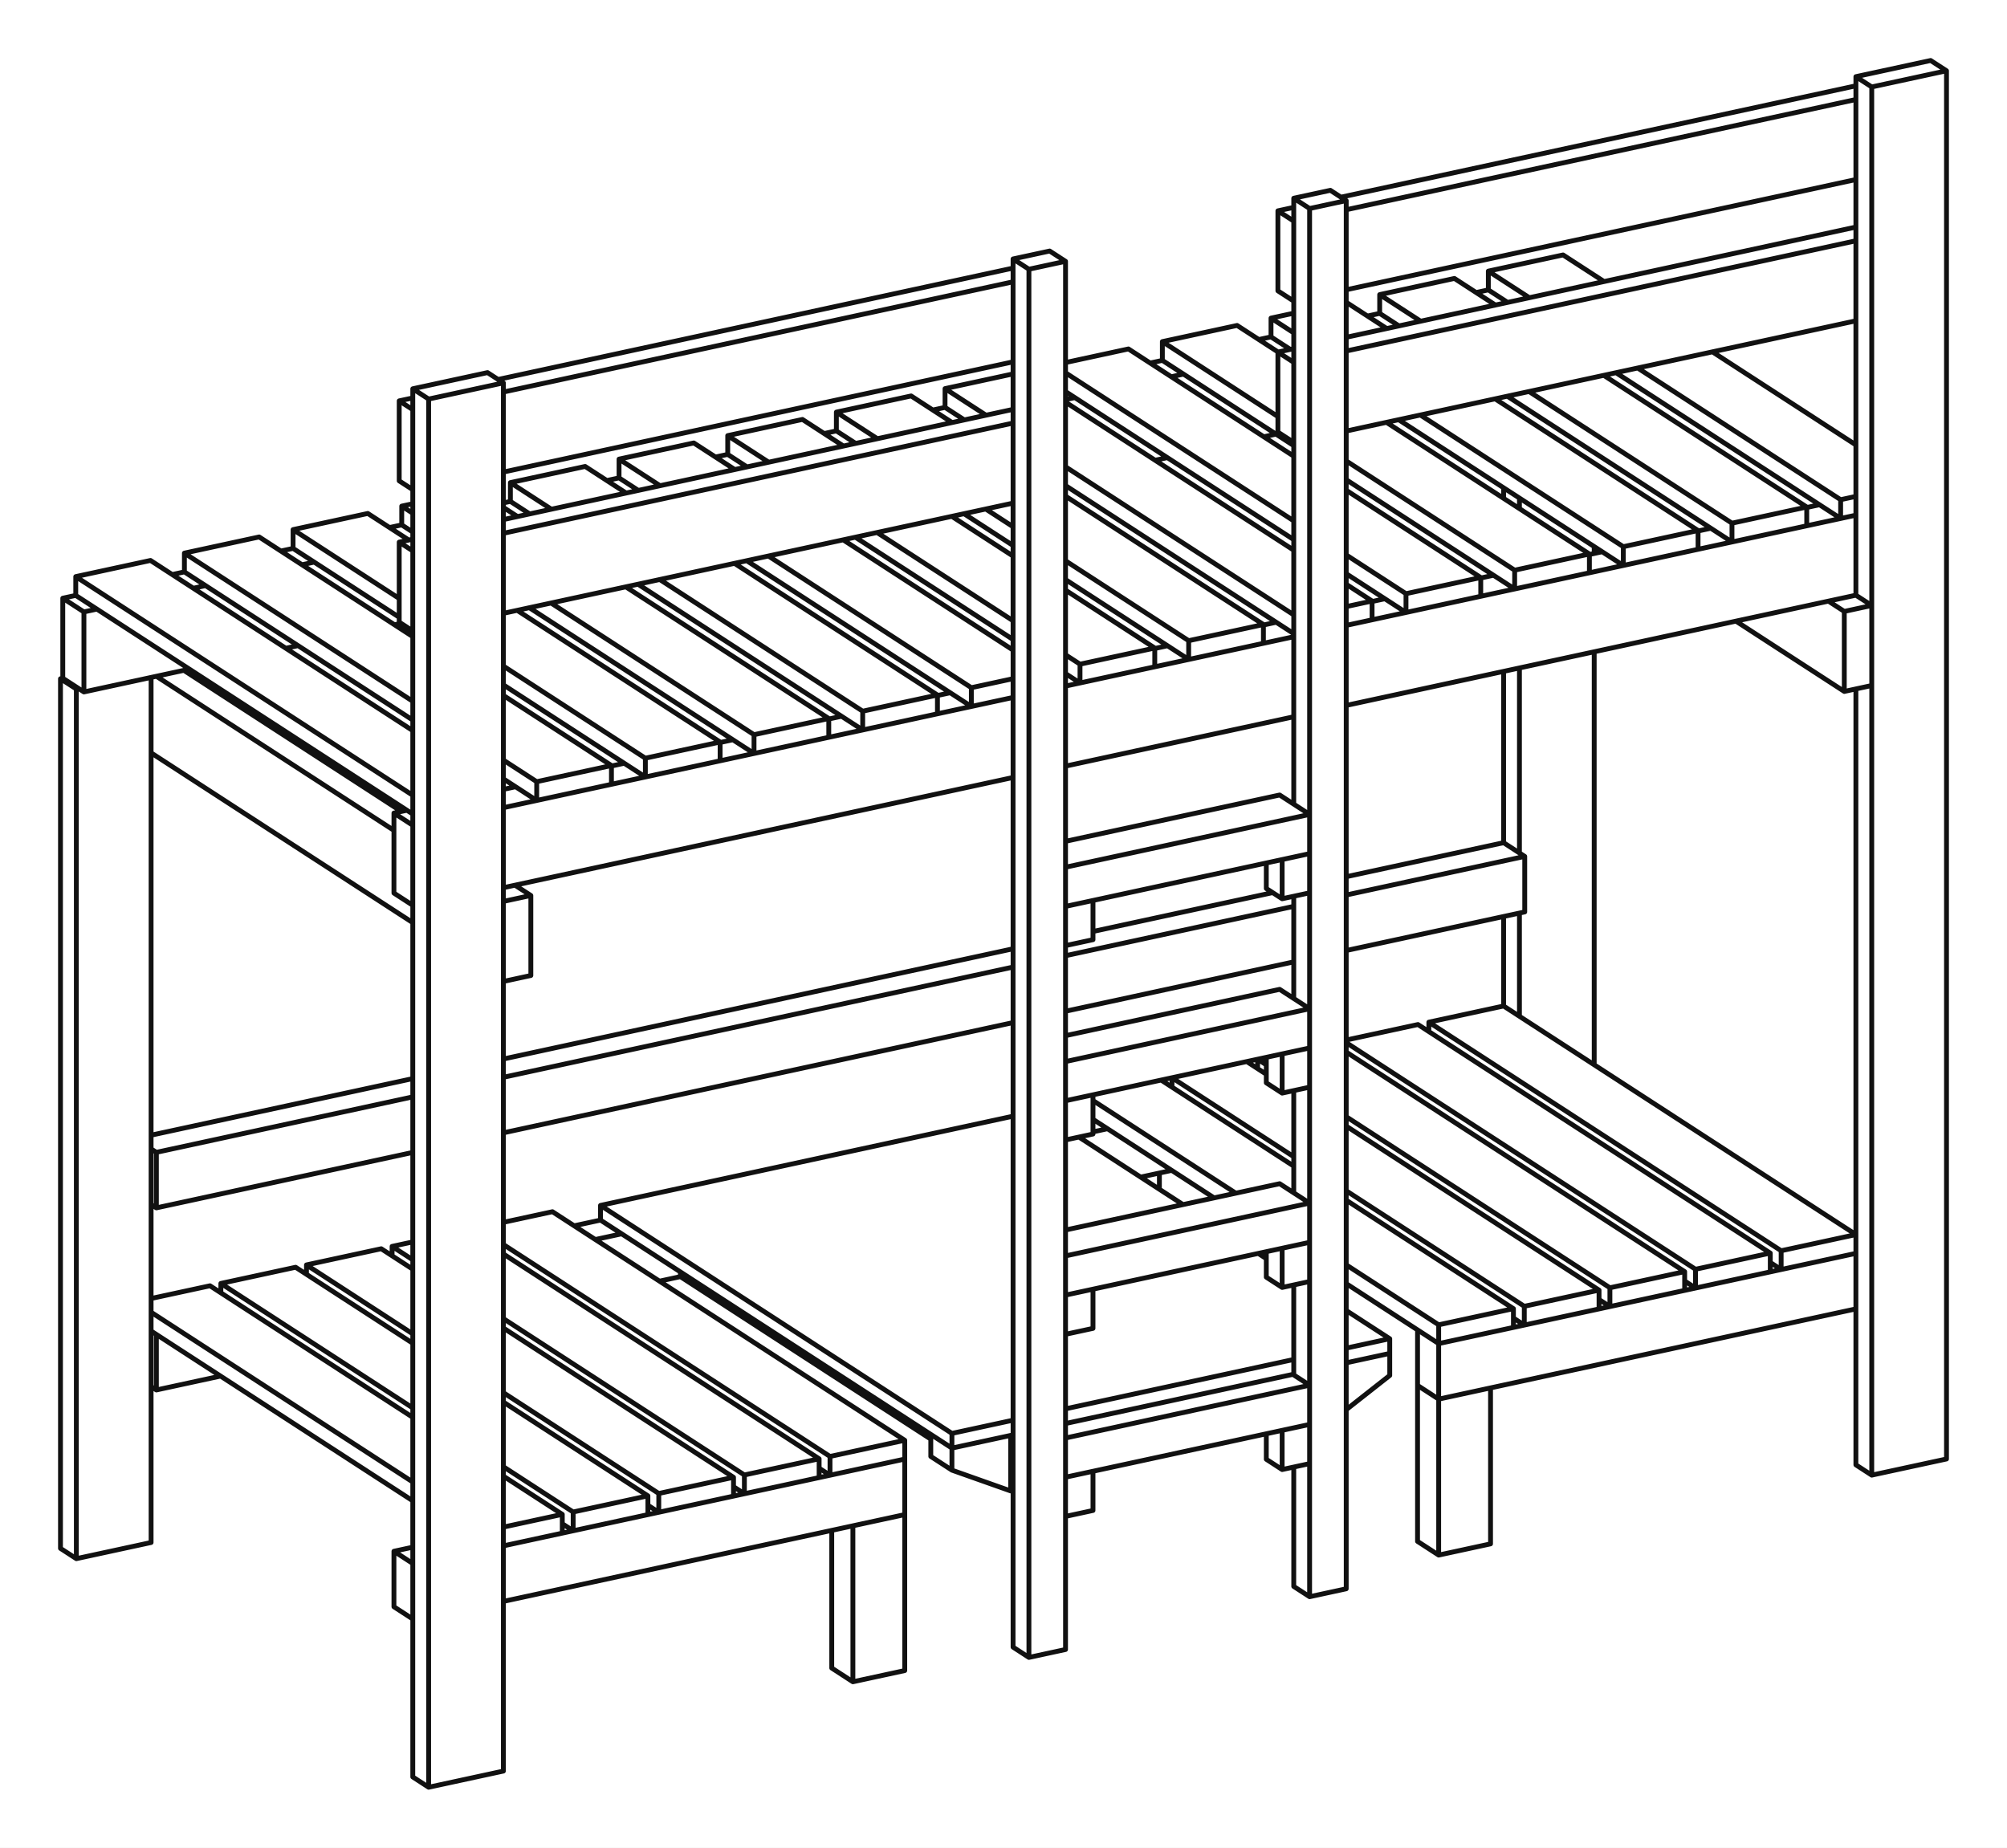
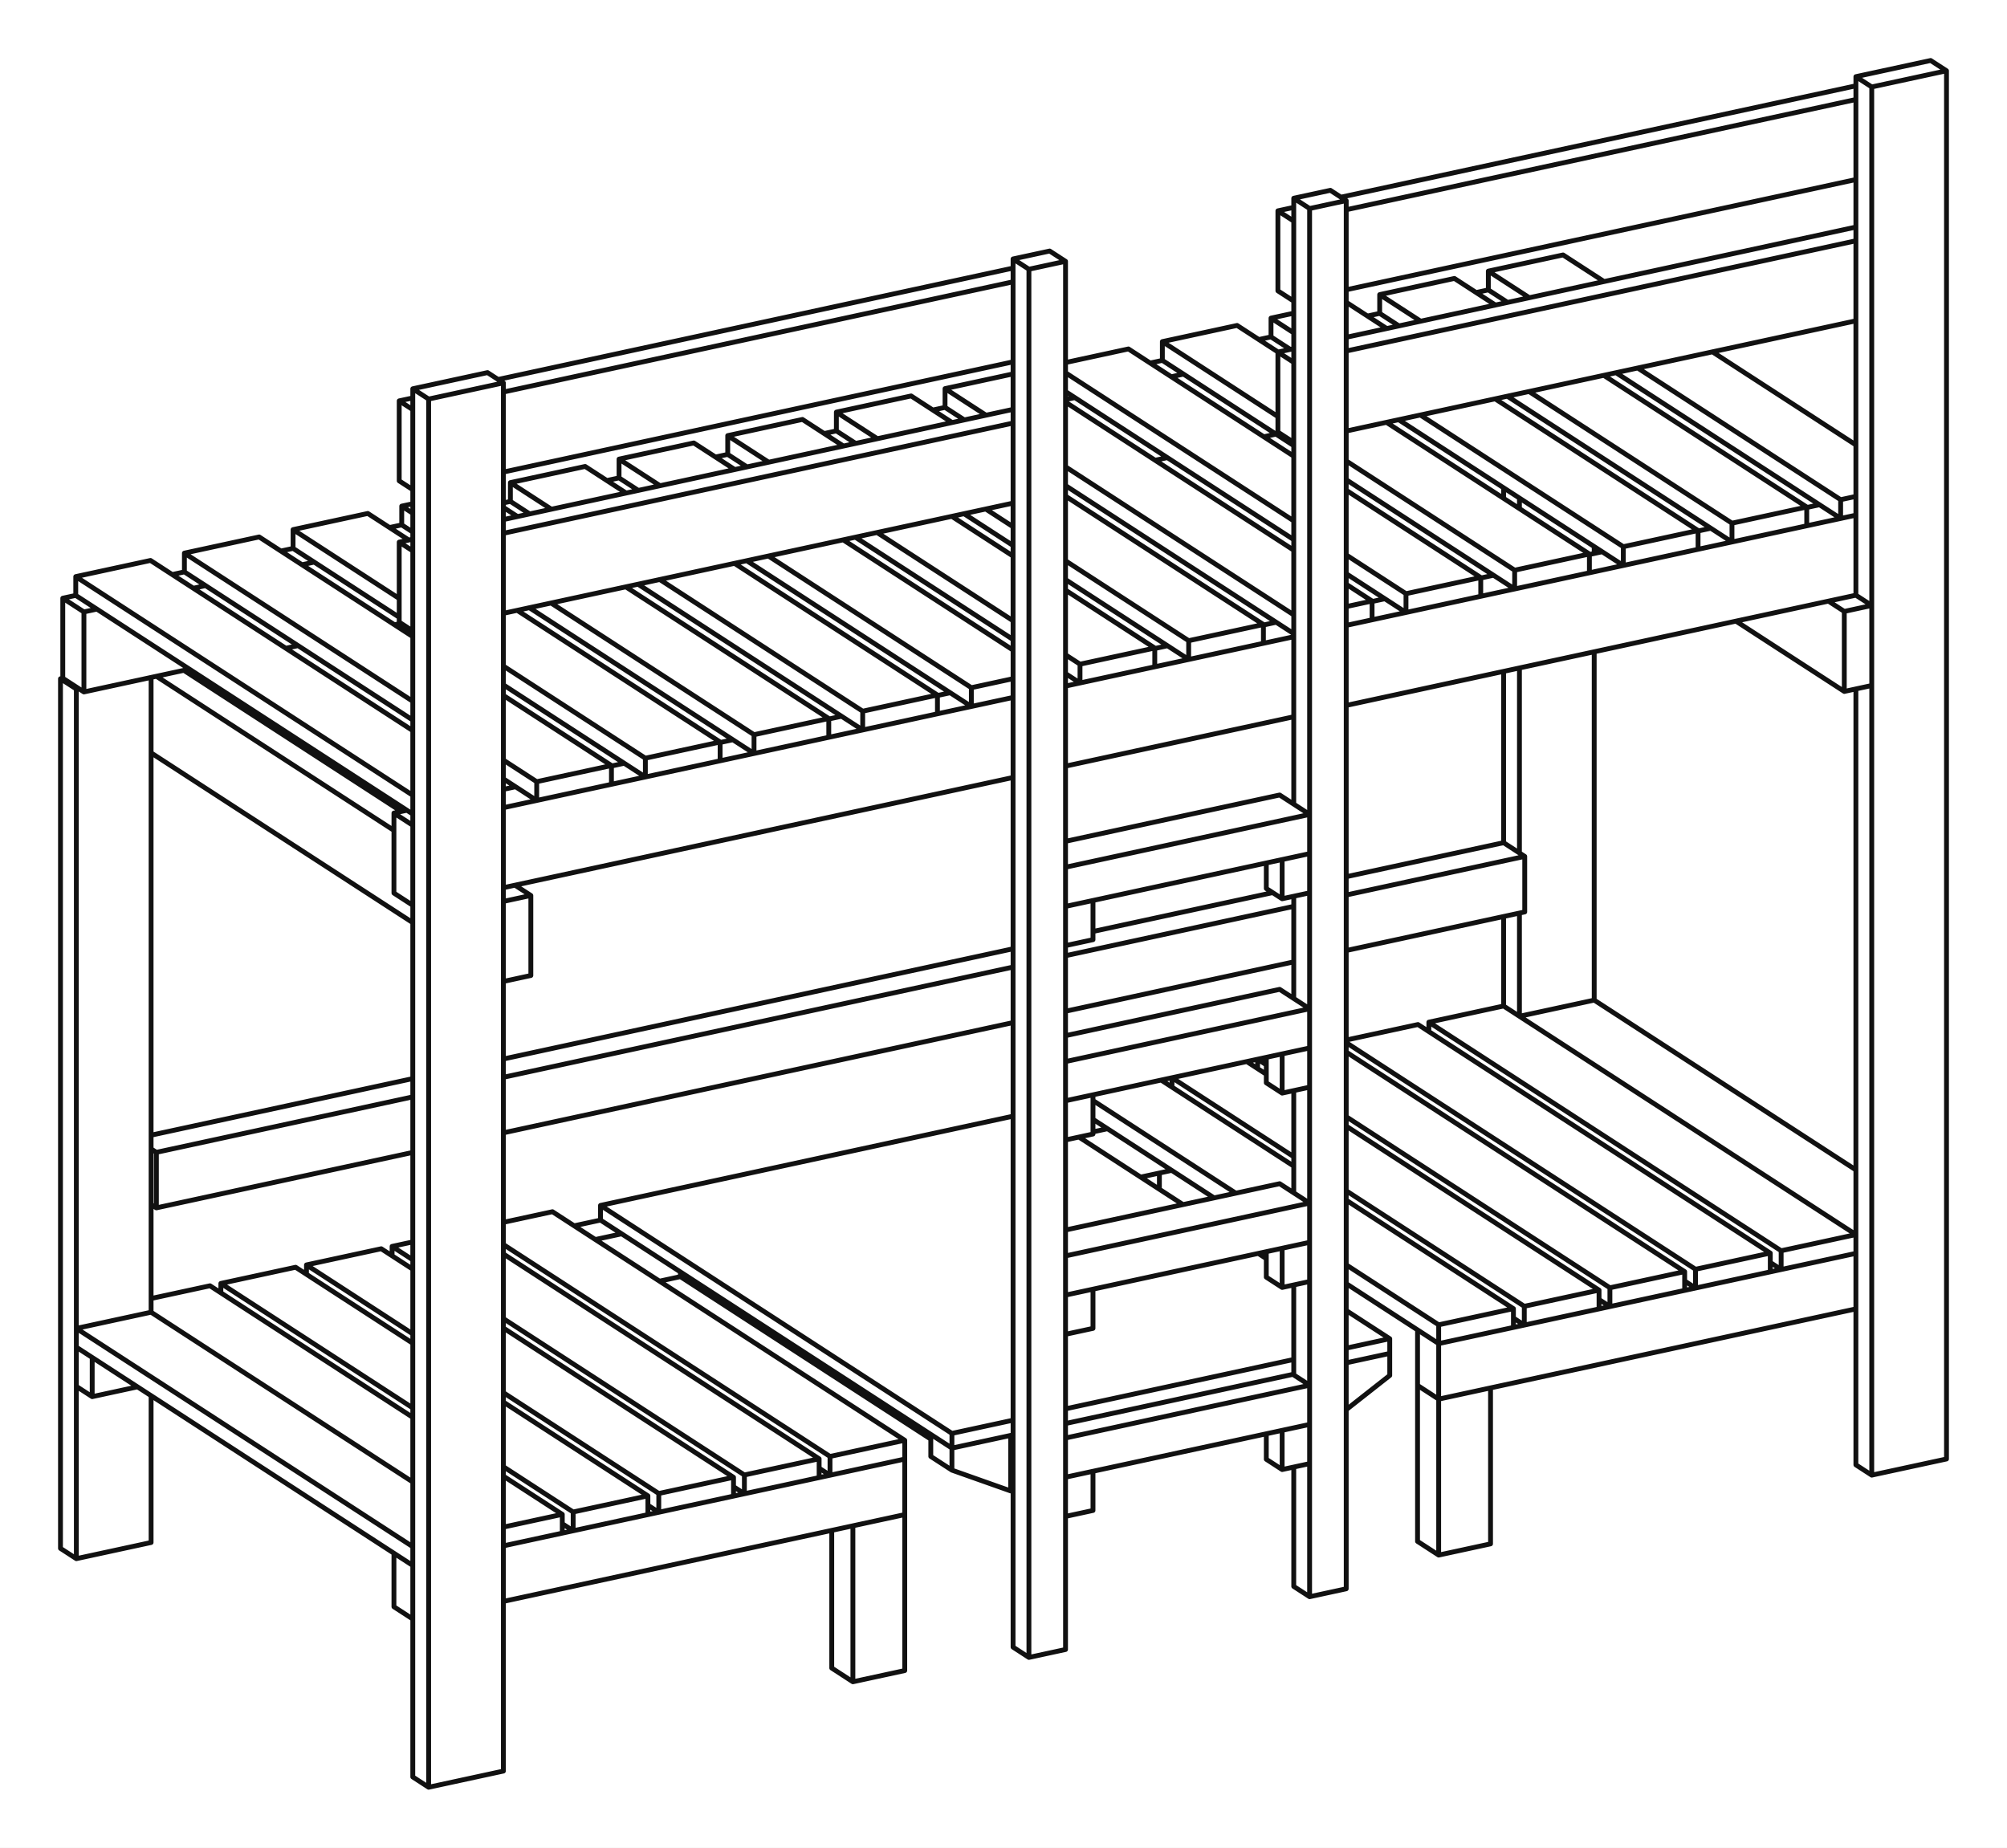
<svg xmlns="http://www.w3.org/2000/svg" viewBox="-1139.38 -919.23 2278.77 2098">
  <rect x="-1139.38" y="-919.23" width="2278.77" height="2098" fill="#ffffff" />
-   <path d="M-1068.1,-149.15 L-1068.1,-240.01 M-1068.1,-240.01 L-1044.1,-224.44 M-1044.1,-133.57 L-1044.1,-224.44 M-1068.1,-149.15 L-1044.1,-133.57 M550.5,-590.08 L536.65,-587.08 M427.13,-563.4 L413.27,-560.4 M303.75,-536.71 L289.9,-533.72 M180.38,-510.03 L166.52,-507.03 M-66.37,-456.66 L-80.23,-453.67 M-189.75,-429.98 L-203.6,-426.98 M-313.12,-403.3 L-326.98,-400.3 M-436.5,-376.61 L-450.35,-373.62 M-559.87,-349.93 L-567.82,-348.21 M-683.25,-323.25 L-697.1,-320.25 M-806.62,-296.56 L-820.48,-293.57 M-930,-269.88 L-943.85,-266.88 M-1053.37,-243.19 L-1068.1,-240.01 M309.41,-426.31 L295.55,-423.31 M186.03,-399.63 L172.18,-396.63 M-683.99,-211.46 L-691.45,-209.85 M-800.97,-186.16 L-814.82,-183.16 M-924.34,-159.47 L-1044.1,-133.57 M204.38,-494.46 L190.52,-491.46 M81,-467.77 L70.44,-465.49 M-782.62,-280.99 L-796.48,-277.99 M-906,-254.31 L-919.85,-251.31 M-1029.37,-227.62 L-1044.1,-224.44 M-692.1,94.82 L-692.1,3.95 M-692.1,3.95 L-670.7,17.84 M-692.1,94.82 L-670.7,108.7 M926.5,-346.12 L912,-342.98 M803.13,-319.43 L788.62,-316.3 M679.75,-292.75 L665.25,-289.61 M556.38,-266.07 L541.87,-262.93 M433,-239.38 L418.5,-236.25 M309.63,-212.7 L295.12,-209.56 M186.25,-186.02 L171.75,-182.88 M-60.5,-132.65 L-75,-129.51 M-183.87,-105.97 L-198.38,-102.83 M-307.25,-79.28 L-321.75,-76.15 M-430.62,-52.6 L-445.13,-49.46 M-554,-25.92 L-567.82,-22.93 M-677.37,0.77 L-692.1,3.95 M967.82,-243.43 L389.13,-118.27 M329.56,-105.39 L70.44,-49.34 M10.87,-36.46 L-567.82,88.7 M967.82,-334.29 L389.13,-209.13 M329.56,-196.25 L70.44,-140.21 M10.87,-127.32 L-567.82,-2.16 M635.37,-629.76 L681.92,-599.56 M804.95,-519.73 L967.82,-414.06 M550.5,-590.08 L550.5,-611.41 M550.5,-611.41 L597.05,-581.21 M720.08,-501.38 L950.5,-351.87 M950.5,-330.55 L950.5,-351.87 M550.5,-590.08 L572.4,-575.87 M695.43,-496.05 L950.5,-330.55 M635.37,-629.76 L550.5,-611.41 M967.82,-334.29 L950.5,-330.55 M967.82,-355.62 L950.5,-351.87 M512,-603.08 L558.54,-572.88 M681.57,-493.05 L912,-343.54 M912,-322.22 L912,-343.54 M427.13,-563.4 L427.13,-584.72 M427.13,-584.72 L473.67,-554.52 M596.7,-474.7 L827.13,-325.19 M827.13,-303.86 L827.13,-325.19 M427.13,-563.4 L449.02,-549.19 M572.05,-469.36 L827.13,-303.86 M512,-603.08 L427.13,-584.72 M912,-322.22 L827.13,-303.86 M912,-343.54 L827.13,-325.19 M389.13,-576.06 L435.17,-546.19 M558.2,-466.37 L788.62,-316.86 M788.62,-295.53 L788.62,-316.86 M303.75,-536.71 L303.75,-558.04 M303.75,-558.04 L329.56,-541.29 M473.33,-448.01 L703.75,-298.5 M703.75,-277.18 L703.75,-298.5 M303.75,-536.71 L325.65,-522.51 M448.68,-442.68 L703.75,-277.18 M329.56,-563.62 L303.75,-558.04 M788.62,-295.53 L703.75,-277.18 M788.62,-316.86 L703.75,-298.5 M265.25,-549.71 L311.79,-519.51 M434.82,-439.68 L665.25,-290.18 M665.25,-268.85 L665.25,-290.18 M180.38,-510.03 L180.38,-531.36 M180.38,-531.36 L311.56,-446.24 M389.13,-395.91 L580.38,-271.82 M580.38,-250.49 L580.38,-271.82 M180.38,-510.03 L329.56,-413.23 M389.13,-374.58 L580.38,-250.49 M265.25,-549.71 L180.38,-531.36 M665.25,-268.85 L580.38,-250.49 M665.25,-290.18 L580.38,-271.82 M141.87,-523.03 L329.56,-401.25 M389.13,-362.6 L541.87,-263.49 M541.87,-242.17 L541.87,-263.49 M70.44,-495.96 L329.56,-327.82 M389.13,-289.17 L457,-245.14 M457,-223.81 L457,-245.14 M70.44,-474.63 L329.56,-306.5 M389.13,-267.85 L457,-223.81 M141.87,-523.03 L70.44,-507.58 M541.87,-242.17 L457,-223.81 M541.87,-263.49 L457,-245.14 M70.44,-462.64 L329.56,-294.51 M389.13,-255.86 L418.5,-236.81 M418.5,-215.48 L418.5,-236.81 M-66.37,-456.66 L-66.37,-477.99 M-66.37,-477.99 L-19.83,-447.79 M70.44,-389.22 L329.56,-221.09 M-66.37,-456.66 L-44.48,-442.46 M70.44,-367.9 L329.56,-199.76 M10.87,-494.69 L-66.37,-477.99 M418.5,-215.48 L389.13,-209.13 M418.5,-236.81 L389.13,-230.46 M-104.88,-469.66 L-58.33,-439.46 M70.44,-355.91 L295.12,-210.13 M295.12,-188.8 L295.12,-210.13 M-189.75,-429.98 L-189.75,-451.3 M-189.75,-451.3 L-143.2,-421.11 M-20.17,-341.28 L10.87,-321.14 M70.44,-282.49 L210.25,-191.77 M210.25,-170.44 L210.25,-191.77 M-189.75,-429.98 L-167.85,-415.77 M-44.82,-335.95 L10.87,-299.81 M70.44,-261.16 L210.25,-170.44 M-104.88,-469.66 L-189.75,-451.3 M295.12,-188.8 L210.25,-170.44 M295.12,-210.13 L210.25,-191.77 M-228.25,-442.98 L-181.71,-412.78 M-58.68,-332.95 L10.87,-287.83 M70.44,-249.18 L171.75,-183.44 M171.75,-162.12 L171.75,-183.44 M-313.12,-403.3 L-313.12,-424.62 M-313.12,-424.62 L-266.58,-394.42 M-143.55,-314.59 L10.87,-214.4 M70.44,-175.75 L86.88,-165.09 M86.88,-143.76 L86.88,-165.09 M-313.12,-403.3 L-291.23,-389.09 M-168.2,-309.26 L10.87,-193.08 M70.44,-154.43 L86.88,-143.76 M-228.25,-442.98 L-313.12,-424.62 M171.75,-162.12 L86.88,-143.76 M171.75,-183.44 L86.88,-165.09 M-351.63,-416.29 L-305.08,-386.09 M-182.05,-306.27 L10.87,-181.09 M-436.5,-376.61 L-436.5,-397.94 M-436.5,-397.94 L-389.95,-367.74 M-266.92,-287.91 L-36.5,-138.4 M-36.5,-117.08 L-36.5,-138.4 M-436.5,-376.61 L-414.6,-362.41 M-291.57,-282.58 L-36.5,-117.08 M-351.63,-416.29 L-436.5,-397.94 M10.87,-127.32 L-36.5,-117.08 M10.87,-148.65 L-36.5,-138.4 M-475,-389.61 L-428.46,-359.41 M-305.43,-279.58 L-75,-130.07 M-75,-108.75 L-75,-130.07 M-559.87,-349.93 L-559.87,-371.25 M-559.87,-371.25 L-513.33,-341.05 M-390.3,-261.23 L-159.87,-111.72 M-159.87,-90.39 L-159.87,-111.72 M-559.87,-349.93 L-537.98,-335.72 M-414.95,-255.9 L-159.87,-90.39 M-475,-389.61 L-559.87,-371.25 M-75,-108.75 L-159.87,-90.39 M-75,-130.07 L-159.87,-111.72 M-567.82,-343.1 L-551.83,-332.73 M-428.8,-252.9 L-198.38,-103.39 M-198.38,-82.07 L-198.38,-103.39 M-683.25,-323.25 L-683.25,-344.57 M-683.25,-344.57 L-670.7,-336.43 M-513.67,-234.54 L-283.25,-85.04 M-283.25,-63.71 L-283.25,-85.04 M-683.25,-323.25 L-670.7,-315.1 M-538.32,-229.21 L-283.25,-63.71 M-670.7,-347.29 L-683.25,-344.57 M-198.38,-82.07 L-283.25,-63.71 M-198.38,-103.39 L-283.25,-85.04 M-721.75,-336.24 L-675.21,-306.04 M-552.18,-226.22 L-321.75,-76.71 M-321.75,-55.38 L-321.75,-76.71 M-806.62,-296.56 L-806.62,-317.89 M-806.62,-317.89 L-686.1,-239.68 M-567.82,-162.95 L-406.62,-58.35 M-406.62,-37.03 L-406.62,-58.35 M-806.62,-296.56 L-686.1,-218.36 M-567.82,-141.62 L-406.62,-37.03 M-721.75,-336.24 L-806.62,-317.89 M-321.75,-55.38 L-406.62,-37.03 M-321.75,-76.71 L-406.62,-58.35 M-845.13,-309.56 L-670.7,-196.38 M-567.82,-129.63 L-445.13,-50.02 M-445.13,-28.7 L-445.13,-50.02 M-930,-269.88 L-930,-291.2 M-930,-291.2 L-670.7,-122.96 M-567.82,-56.21 L-530,-31.67 M-530,-10.34 L-530,-31.67 M-930,-269.88 L-670.7,-101.63 M-567.82,-34.89 L-530,-10.34 M-845.13,-309.56 L-930,-291.2 M-445.13,-28.7 L-530,-10.34 M-445.13,-50.02 L-530,-31.67 M-968.5,-282.88 L-670.7,-89.65 M-1053.37,-243.19 L-1053.37,-264.52 M-1053.37,-264.52 L-670.7,-16.22 M-1053.37,-243.19 L-670.7,5.1 M-968.5,-282.88 L-1053.37,-264.52 M670.7,289.77 L670.7,-179.16 M670.7,-290.79 L670.7,-298.63 M567.82,223.02 L567.82,121.4 M567.82,37.59 L567.82,-156.92 M567.82,-353.39 L567.82,-365.37 M585.82,234.7 L585.82,117.5 M585.82,49.26 L585.82,-160.81 M585.82,-341.71 L585.82,-353.7 M1052.7,-850.55 L1070.7,-838.87 M1070.7,737.35 L1070.7,-838.87 M967.82,744.02 L967.82,-136.99 M967.82,-243.43 L967.82,-832.19 M967.82,-832.19 L985.82,-820.51 M985.82,755.7 L985.82,-820.51 M967.82,744.02 L985.82,755.7 M1052.7,-850.55 L967.82,-832.19 M1070.7,737.35 L985.82,755.7 M1070.7,-838.87 L985.82,-820.51 M-967.82,832.19 L-967.82,-150.07 M-1070.7,838.87 L-1070.7,-148.58 M-1070.7,-148.58 L-1052.7,-136.91 M-1052.7,850.55 L-1052.7,-136.91 M-1070.7,838.87 L-1052.7,850.55 M-1068.1,-149.15 L-1070.7,-148.58 M-967.82,832.19 L-1052.7,850.55 M-1050.1,-137.47 L-1052.7,-136.91 M-585.82,-496.17 L-567.82,-484.49 M-567.82,1091.72 L-567.82,-484.49 M-670.7,1098.4 L-670.7,-477.81 M-670.7,-477.81 L-652.7,-466.13 M-652.7,1110.08 L-652.7,-466.13 M-670.7,1098.4 L-652.7,1110.08 M-585.82,-496.17 L-670.7,-477.81 M-567.82,1091.72 L-652.7,1110.08 M-567.82,-484.49 L-652.7,-466.13 M967.82,-243.43 L985.82,-231.75 M985.82,-140.88 L985.82,-231.75 M936.65,-236.68 L954.65,-225.01 M954.65,-134.14 L954.65,-225.01 M831.62,-213.97 L954.65,-134.14 M985.82,-140.88 L954.65,-134.14 M985.82,-231.75 L954.65,-225.01 M-930.65,-158.11 L-683.68,2.13 M-554.65,85.85 L-536.65,97.53 M-536.65,188.39 L-536.65,97.53 M-961.82,-151.37 L-692.1,23.64 M-567.82,195.14 L-567.82,104.27 M-967.82,-64.4 L-670.7,128.39 M-536.65,188.39 L-567.82,195.14 M-536.65,97.53 L-567.82,104.27 M371.13,-703.14 L389.13,-691.46 M389.13,884.75 L389.13,-691.46 M329.56,882.07 L329.56,746.51 M329.56,641.93 L329.56,539.74 M329.56,435.16 L329.56,319.08 M329.56,214.49 L329.56,98.41 M329.56,-6.18 L329.56,-694.15 M329.56,-694.15 L347.56,-682.47 M347.56,893.74 L347.56,-682.47 M329.56,882.07 L347.56,893.74 M371.13,-703.14 L329.56,-694.15 M389.13,884.75 L347.56,893.74 M389.13,-691.46 L347.56,-682.47 M52.44,-634.21 L70.44,-622.53 M70.44,953.68 L70.44,-622.53 M10.87,950.99 L10.87,-625.22 M10.87,-625.22 L28.87,-613.54 M28.87,962.67 L28.87,-613.54 M10.87,950.99 L28.87,962.67 M52.44,-634.21 L10.87,-625.22 M70.44,953.68 L28.87,962.67 M70.44,-622.53 L28.87,-613.54 M347.56,742.61 L347.56,698.11 M298.39,737.68 L298.39,708.74 M316.39,749.36 L316.39,704.85 M298.39,737.68 L316.39,749.36 M347.56,742.61 L316.39,749.36 M347.56,698.11 L316.39,704.85 M101.61,795.81 L101.61,751.3 M70.44,802.55 L70.44,758.05 M101.61,795.81 L70.44,802.55 M101.61,751.3 L70.44,758.05 M328.56,641.28 L347.56,653.6 M347.56,698.11 L347.56,653.6 M70.44,758.05 L70.44,713.54 M347.56,698.11 L70.44,758.05 M347.56,653.6 L70.44,713.54 M347.56,535.85 L347.56,491.35 M298.39,530.92 L298.39,501.98 M316.39,542.59 L316.39,498.09 M298.39,530.92 L316.39,542.59 M347.56,535.85 L316.39,542.59 M347.56,491.35 L316.39,498.09 M101.61,589.05 L101.61,544.54 M70.44,595.79 L70.44,551.28 M101.61,589.05 L70.44,595.79 M101.61,544.54 L70.44,551.28 M313.56,424.78 L347.56,446.84 M347.56,491.35 L347.56,446.84 M70.44,551.28 L70.44,506.78 M313.56,424.78 L70.44,477.37 M347.56,491.35 L70.44,551.28 M347.56,446.84 L70.44,506.78 M347.56,315.18 L347.56,270.68 M298.39,310.25 L298.39,281.31 M316.39,321.93 L316.39,277.42 M298.39,310.25 L316.39,321.93 M347.56,315.18 L316.39,321.93 M347.56,270.68 L316.39,277.42 M101.61,368.38 L101.61,323.87 M70.44,375.12 L70.44,330.61 M101.61,368.38 L70.44,375.12 M101.61,323.87 L70.44,330.61 M313.56,204.11 L347.56,226.17 M347.56,270.68 L347.56,226.17 M70.44,330.61 L70.44,286.11 M313.56,204.11 L70.44,256.7 M347.56,270.68 L70.44,330.61 M347.56,226.17 L70.44,286.11 M347.56,94.51 L347.56,50.01 M298.39,89.58 L298.39,60.64 M316.39,101.26 L316.39,56.75 M298.39,89.58 L316.39,101.26 M347.56,94.51 L316.39,101.26 M347.56,50.01 L316.39,56.75 M101.61,147.71 L101.61,103.2 M70.44,154.45 L70.44,109.94 M101.61,147.71 L70.44,154.45 M101.61,103.2 L70.44,109.94 M313.56,-16.56 L347.56,5.5 M347.56,50.01 L347.56,5.5 M70.44,109.94 L70.44,65.44 M313.56,-16.56 L70.44,36.03 M347.56,50.01 L70.44,109.94 M347.56,5.5 L70.44,65.44 M311.56,-428.6 L311.56,-519.46 M311.56,-519.46 L329.56,-507.78 M329.56,-416.92 L329.56,-507.78 M311.56,-428.6 L329.56,-416.92 M967.82,-661.4 L389.13,-536.24 M329.56,-523.35 L311.56,-519.46 M967.82,-554.96 L389.13,-429.8 M967.82,-645.83 L389.13,-520.67 M-686.1,-212.82 L-686.1,-303.69 M-686.1,-303.69 L-670.7,-293.7 M-686.1,-212.82 L-670.7,-202.83 M10.87,-454.43 L-567.82,-329.27 M-670.7,-307.02 L-686.1,-303.69 M10.87,-347.99 L-567.82,-222.83 M10.87,-438.86 L-567.82,-313.7 M311.56,-589 L311.56,-679.86 M311.56,-679.86 L329.56,-668.19 M329.56,-577.32 L329.56,-668.19 M311.56,-589 L329.56,-577.32 M967.82,-821.8 L383.14,-695.35 M329.56,-683.76 L311.56,-679.86 M967.82,-715.36 L389.13,-590.21 M967.82,-806.23 L389.13,-681.07 M-686.1,-373.23 L-686.1,-464.09 M-686.1,-464.09 L-670.7,-454.1 M-686.1,-373.23 L-670.7,-363.23 M10.87,-614.83 L-573.82,-488.38 M-670.7,-467.42 L-686.1,-464.09 M10.87,-508.39 L-567.82,-383.24 M10.87,-599.26 L-567.82,-474.1 M-967.82,592.05 L-961.82,595.94 M-961.82,658.99 L-961.82,595.94 M-967.82,655.1 L-961.82,658.99 M-457.55,466.11 L-487.46,472.58 M190.99,409.66 L155.72,417.29 M-366.87,530.31 L-390.58,535.44 M-888.95,643.23 L-961.82,658.99 M118.11,362.37 L101.61,365.94 M-433.55,481.69 L-463.46,488.16 M177,431.1 L177,412.69 M177,412.69 L155.72,417.29 M470.11,653.81 L470.11,590.77 M470.11,590.77 L494.11,606.34 M494.11,669.39 L494.11,606.34 M470.11,653.81 L494.11,669.39 M967.82,566.93 L494.11,669.39 M967.82,503.88 L494.11,606.34 M-112.11,800.5 L-112.11,737.45 M-692.1,905.17 L-692.1,842.13 M-692.1,842.13 L-670.7,856.01 M-692.1,905.17 L-670.7,919.06 M-670.7,837.5 L-692.1,842.13 M-112.11,800.5 L-567.82,899.06 M-112.11,737.45 L-567.82,836.01 M553,833.74 L553,656.65 M470.11,830.91 L470.11,653.81 M470.11,653.81 L494.11,669.39 M494.11,846.48 L494.11,669.39 M470.11,830.91 L494.11,846.48 M553,833.74 L494.11,846.48 M553,656.65 L494.11,669.39 M-112.11,977.59 L-112.11,800.5 M-195,974.75 L-195,818.43 M-171,990.33 L-171,813.23 M-195,974.75 L-171,990.33 M-112.11,977.59 L-171,990.33 M-112.11,800.5 L-171,813.23 M567.82,223.02 L967.82,482.56 M967.82,503.88 L967.82,482.56 M482.95,252.05 L482.95,241.38 M482.95,241.38 L882.95,500.91 M882.95,522.24 L882.95,500.91 M870.61,514.23 L882.95,522.24 M567.82,223.02 L482.95,241.38 M967.82,503.88 L882.95,522.24 M967.82,482.56 L882.95,500.91 M470.61,244.05 L870.61,503.58 M870.61,524.91 L870.61,503.58 M389.13,264.6 L785.74,521.94 M785.74,543.26 L785.74,521.94 M773.4,535.26 L785.74,543.26 M470.61,244.05 L389.13,261.67 M870.61,524.91 L785.74,543.26 M870.61,503.58 L785.74,521.94 M389.13,275.28 L773.4,524.61 M773.4,545.93 L773.4,524.61 M288.53,294.1 L288.53,283.44 M288.55,283.44 L298.39,289.82 M389.13,348.7 L688.53,542.96 M688.53,564.29 L688.53,542.96 M676.19,556.28 L688.53,564.29 M773.4,545.93 L688.53,564.29 M773.4,524.61 L688.53,542.96 M276.21,286.11 L298.39,300.5 M327.65,319.49 L329.56,320.73 M389.13,359.38 L676.19,545.63 M676.19,566.96 L676.19,545.63 M191.32,315.13 L191.32,304.47 M191.34,304.47 L329.56,394.15 M389.13,432.8 L591.32,563.99 M591.32,585.31 L591.32,563.99 M578.98,577.31 L591.32,585.31 M676.19,566.96 L591.32,585.31 M676.19,545.63 L591.32,563.99 M179,307.13 L329.56,404.83 M389.13,443.48 L578.98,566.66 M578.98,587.98 L578.98,566.66 M101.61,330.35 L263.76,435.55 M389.13,516.9 L494.11,585.01 M494.11,606.34 L494.11,585.01 M101.61,351.67 L239.11,440.88 M389.13,538.23 L494.11,606.34 M578.98,587.98 L494.11,606.34 M578.98,566.66 L494.11,585.01 M-900.95,540.69 L-670.7,690.09 M-567.82,756.84 L-500.95,800.22 M-500.95,821.55 L-500.95,800.22 M-967.82,570.72 L-670.7,763.51 M-967.82,592.05 L-670.7,784.84 M-900.95,540.69 L-967.82,555.15 M-500.95,821.55 L-567.82,836.01 M-500.95,800.22 L-567.82,814.69 M-803.74,519.66 L-670.7,605.99 M-567.82,672.74 L-403.74,779.2 M-403.74,800.52 L-403.74,779.2 M-888.61,548.7 L-888.61,538.02 M-888.61,538.02 L-670.7,679.41 M-567.82,746.16 L-488.61,797.55 M-488.61,818.88 L-488.61,797.55 M-500.95,810.87 L-488.61,818.88 M-803.74,519.66 L-888.61,538.02 M-403.74,800.52 L-488.61,818.88 M-403.74,779.2 L-488.61,797.55 M-706.53,498.64 L-670.7,521.89 M-567.82,588.64 L-306.53,758.17 M-306.53,779.5 L-306.53,758.17 M-791.4,527.67 L-791.4,516.99 M-791.4,516.99 L-670.7,595.31 M-567.82,662.06 L-391.4,776.53 M-391.4,797.86 L-391.4,776.53 M-403.74,789.85 L-391.4,797.86 M-706.53,498.64 L-791.4,516.99 M-306.53,779.5 L-391.4,797.86 M-306.53,758.17 L-391.4,776.53 M-567.82,504.54 L-209.32,737.15 M-209.32,758.47 L-209.32,737.15 M-694.19,506.65 L-694.19,495.97 M-694.19,495.97 L-670.7,511.21 M-567.82,577.96 L-294.19,755.51 M-294.19,776.83 L-294.19,755.51 M-306.53,768.82 L-294.19,776.83 M-670.7,490.89 L-694.19,495.97 M-209.32,758.47 L-294.19,776.83 M-209.32,737.15 L-294.19,755.51 M-512.11,456.59 L-112.11,716.12 M-112.11,737.45 L-112.11,716.12 M-567.82,493.86 L-196.98,734.48 M-196.98,755.81 L-196.98,734.48 M-209.32,747.8 L-196.98,755.81 M-512.11,456.59 L-567.82,468.64 M-112.11,737.45 L-196.98,755.81 M-112.11,716.12 L-196.98,734.48 M567.82,37.59 L591.82,53.16 M591.82,116.21 L591.82,53.16 M-967.82,385.29 L-961.82,389.18 M-961.82,452.23 L-961.82,389.18 M-967.82,448.34 L-961.82,452.23 M567.82,37.59 L389.13,76.23 M305.65,94.29 L101.61,138.42 M10.87,158.04 L-567.82,283.2 M-670.7,305.45 L-967.82,369.71 M591.82,116.21 L389.13,160.04 M329.56,172.93 L70.44,228.97 M10.87,241.86 L-567.82,367.01 M-670.7,389.26 L-961.82,452.23 M591.82,53.16 L389.13,97 M329.56,109.88 L70.44,165.92 M10.87,178.81 L-567.82,303.97 M-670.7,326.21 L-961.82,389.18 M85.65,371.83 L203.84,448.51 M289.29,503.95 L298.39,509.86 M389.13,568.74 L438.55,600.8 M438.55,617.49 L438.55,600.8 M-457.55,466.11 L-457.55,449.43 M-457.55,449.43 L-58.55,708.31 M-58.55,725 L-58.55,708.31 M-457.55,466.11 L-58.55,725 M10.87,348.12 L-457.55,449.43 M438.55,617.49 L389.13,628.18 M329.56,641.06 L70.44,697.1 M10.87,709.99 L-58.55,725 M438.55,600.8 L389.13,611.49 M329.56,624.37 L70.44,680.41 M10.87,693.3 L-58.55,708.31 M-366.87,530.31 L-366.87,524.95 M8.13,773.63 L8.13,710.58 M-366.87,530.31 L-82.55,714.79 M10.87,773.04 L8.13,773.63 M10.87,709.99 L8.13,710.58 M438.55,642.52 L438.55,617.49 M438.55,617.49 L389.13,628.18 M438.55,642.52 L389.13,681.38 M8.13,773.63 L8.13,710.58 M-82.55,734.46 L-82.55,709.43 M8.13,710.58 L-58.55,725 M-82.55,709.43 L-58.55,725 M8.13,773.63 L-58.55,750.03 M-58.55,750.03 L-58.55,725 M-58.55,750.03 L-82.55,734.46" fill="none" stroke="#111111" stroke-width="5.5" stroke-linecap="round" stroke-linejoin="round" />
+   <path d="M-1068.1,-149.15 L-1068.1,-240.01 M-1068.1,-240.01 L-1044.1,-224.44 M-1044.1,-133.57 L-1044.1,-224.44 M-1068.1,-149.15 L-1044.1,-133.57 M550.5,-590.08 L536.65,-587.08 M427.13,-563.4 L413.27,-560.4 M303.75,-536.71 L289.9,-533.72 M180.38,-510.03 L166.52,-507.03 M-66.37,-456.66 L-80.23,-453.67 M-189.75,-429.98 L-203.6,-426.98 M-313.12,-403.3 L-326.98,-400.3 M-436.5,-376.61 L-450.35,-373.62 M-559.87,-349.93 L-567.82,-348.21 M-683.25,-323.25 L-697.1,-320.25 M-806.62,-296.56 L-820.48,-293.57 M-930,-269.88 L-943.85,-266.88 M-1053.37,-243.19 L-1068.1,-240.01 M309.41,-426.31 L295.55,-423.31 M186.03,-399.63 L172.18,-396.63 M-683.99,-211.46 L-691.45,-209.85 M-800.97,-186.16 L-814.82,-183.16 M-924.34,-159.47 L-1044.1,-133.57 M204.38,-494.46 L190.52,-491.46 M81,-467.77 L70.44,-465.49 M-782.62,-280.99 L-796.48,-277.99 M-906,-254.31 L-919.85,-251.31 M-1029.37,-227.62 L-1044.1,-224.44 M-692.1,94.82 L-692.1,3.95 M-692.1,3.95 L-670.7,17.84 M-692.1,94.82 L-670.7,108.7 M926.5,-346.12 L912,-342.98 M803.13,-319.43 L788.62,-316.3 M679.75,-292.75 L665.25,-289.61 M556.38,-266.07 L541.87,-262.93 M433,-239.38 L418.5,-236.25 M309.63,-212.7 L295.12,-209.56 M186.25,-186.02 L171.75,-182.88 M-60.5,-132.65 L-75,-129.51 M-183.87,-105.97 L-198.38,-102.83 M-307.25,-79.28 L-321.75,-76.15 M-430.62,-52.6 L-445.13,-49.46 M-554,-25.92 L-567.82,-22.93 M-677.37,0.77 L-692.1,3.95 M967.82,-243.43 L389.13,-118.27 M329.56,-105.39 L70.44,-49.34 M10.87,-36.46 L-567.82,88.7 M967.82,-334.29 L389.13,-209.13 M329.56,-196.25 L70.44,-140.21 M10.87,-127.32 L-567.82,-2.16 M635.37,-629.76 L681.92,-599.56 M804.95,-519.73 L967.82,-414.06 M550.5,-590.08 L550.5,-611.41 M550.5,-611.41 L597.05,-581.21 M720.08,-501.38 L950.5,-351.87 M950.5,-330.55 L950.5,-351.87 M550.5,-590.08 L572.4,-575.87 M695.43,-496.05 L950.5,-330.55 M635.37,-629.76 L550.5,-611.41 M967.82,-334.29 L950.5,-330.55 M967.82,-355.62 L950.5,-351.87 M512,-603.08 L558.54,-572.88 M681.57,-493.05 L912,-343.54 M912,-322.22 L912,-343.54 M427.13,-563.4 L427.13,-584.72 M427.13,-584.72 L473.67,-554.52 M596.7,-474.7 L827.13,-325.19 M827.13,-303.86 L827.13,-325.19 M427.13,-563.4 L449.02,-549.19 M572.05,-469.36 L827.13,-303.86 M512,-603.08 L427.13,-584.72 M912,-322.22 L827.13,-303.86 M912,-343.54 L827.13,-325.19 M389.13,-576.06 L435.17,-546.19 M558.2,-466.37 L788.62,-316.86 M788.62,-295.53 L788.62,-316.86 M303.75,-536.71 L303.75,-558.04 M303.75,-558.04 L329.56,-541.29 M473.33,-448.01 L703.75,-298.5 M703.75,-277.18 L703.75,-298.5 M303.75,-536.71 L325.65,-522.51 M448.68,-442.68 L703.75,-277.18 M329.56,-563.62 L303.75,-558.04 M788.62,-295.53 L703.75,-277.18 M788.62,-316.86 L703.75,-298.5 M265.25,-549.71 L311.79,-519.51 M434.82,-439.68 L665.25,-290.18 M665.25,-268.85 L665.25,-290.18 M180.38,-510.03 L180.38,-531.36 M180.38,-531.36 L311.56,-446.24 M389.13,-395.91 L580.38,-271.82 M580.38,-250.49 L580.38,-271.82 M180.38,-510.03 L329.56,-413.23 M389.13,-374.58 L580.38,-250.49 M265.25,-549.71 L180.38,-531.36 M665.25,-268.85 L580.38,-250.49 M665.25,-290.18 L580.38,-271.82 M141.87,-523.03 L329.56,-401.25 M389.13,-362.6 L541.87,-263.49 M541.87,-242.17 L541.87,-263.49 M70.44,-495.96 L329.56,-327.82 M389.13,-289.17 L457,-245.14 M457,-223.81 L457,-245.14 M70.44,-474.63 L329.56,-306.5 M389.13,-267.85 L457,-223.81 M141.87,-523.03 L70.44,-507.58 M541.87,-242.17 L457,-223.81 M541.87,-263.49 L457,-245.14 M70.44,-462.64 L329.56,-294.51 M389.13,-255.86 L418.5,-236.81 M418.5,-215.48 L418.5,-236.81 M-66.37,-456.66 L-66.37,-477.99 M-66.37,-477.99 L-19.83,-447.79 M70.44,-389.22 L329.56,-221.09 M-66.37,-456.66 L-44.48,-442.46 M70.44,-367.9 L329.56,-199.76 M10.87,-494.69 L-66.37,-477.99 M418.5,-215.48 L389.13,-209.13 M418.5,-236.81 L389.13,-230.46 M-104.88,-469.66 L-58.33,-439.46 M70.44,-355.91 L295.12,-210.13 M295.12,-188.8 L295.12,-210.13 M-189.75,-429.98 L-189.75,-451.3 M-189.75,-451.3 L-143.2,-421.11 M-20.17,-341.28 L10.87,-321.14 M70.44,-282.49 L210.25,-191.77 M210.25,-170.44 L210.25,-191.77 M-189.75,-429.98 L-167.85,-415.77 M-44.82,-335.95 L10.87,-299.81 M70.44,-261.16 L210.25,-170.44 M-104.88,-469.66 L-189.75,-451.3 M295.12,-188.8 L210.25,-170.44 M295.12,-210.13 L210.25,-191.77 M-228.25,-442.98 L-181.71,-412.78 M-58.68,-332.95 L10.87,-287.83 M70.44,-249.18 L171.75,-183.44 M171.75,-162.12 L171.75,-183.44 M-313.12,-403.3 L-313.12,-424.62 M-313.12,-424.62 L-266.58,-394.42 M-143.55,-314.59 L10.87,-214.4 M70.44,-175.75 L86.88,-165.09 M86.88,-143.76 L86.88,-165.09 M-313.12,-403.3 L-291.23,-389.09 M-168.2,-309.26 L10.87,-193.08 M70.44,-154.43 L86.88,-143.76 M-228.25,-442.98 L-313.12,-424.62 M171.75,-162.12 L86.88,-143.76 M171.75,-183.44 L86.88,-165.09 M-351.63,-416.29 L-305.08,-386.09 M-182.05,-306.27 L10.87,-181.09 M-436.5,-376.61 L-436.5,-397.94 M-436.5,-397.94 L-389.95,-367.74 M-266.92,-287.91 L-36.5,-138.4 M-36.5,-117.08 L-36.5,-138.4 M-436.5,-376.61 L-414.6,-362.41 M-291.57,-282.58 L-36.5,-117.08 M-351.63,-416.29 L-436.5,-397.94 M10.87,-127.32 L-36.5,-117.08 M10.87,-148.65 L-36.5,-138.4 M-475,-389.61 L-428.46,-359.41 M-305.43,-279.58 L-75,-130.07 M-75,-108.75 L-75,-130.07 M-559.87,-349.93 L-559.87,-371.25 M-559.87,-371.25 L-513.33,-341.05 M-390.3,-261.23 L-159.87,-111.72 M-159.87,-90.39 L-159.87,-111.72 M-559.87,-349.93 L-537.98,-335.72 M-414.95,-255.9 L-159.87,-90.39 M-475,-389.61 L-559.87,-371.25 M-75,-108.75 L-159.87,-90.39 M-75,-130.07 L-159.87,-111.72 M-567.82,-343.1 L-551.83,-332.73 M-428.8,-252.9 L-198.38,-103.39 M-198.38,-82.07 L-198.38,-103.39 M-683.25,-323.25 L-683.25,-344.57 M-683.25,-344.57 L-670.7,-336.43 M-513.67,-234.54 L-283.25,-85.04 M-283.25,-63.71 L-283.25,-85.04 M-683.25,-323.25 L-670.7,-315.1 M-538.32,-229.21 L-283.25,-63.71 M-670.7,-347.29 L-683.25,-344.57 M-198.38,-82.07 L-283.25,-63.71 M-198.38,-103.39 L-283.25,-85.04 M-721.75,-336.24 L-675.21,-306.04 M-552.18,-226.22 L-321.75,-76.71 M-321.75,-55.38 L-321.75,-76.71 M-806.62,-296.56 L-806.62,-317.89 M-806.62,-317.89 L-686.1,-239.68 M-567.82,-162.95 L-406.62,-58.35 M-406.62,-37.03 L-406.62,-58.35 M-806.62,-296.56 L-686.1,-218.36 M-567.82,-141.62 L-406.62,-37.03 M-721.75,-336.24 L-806.62,-317.89 M-321.75,-55.38 L-406.62,-37.03 M-321.75,-76.71 L-406.62,-58.35 M-845.13,-309.56 L-670.7,-196.38 M-567.82,-129.63 L-445.13,-50.02 M-445.13,-28.7 L-445.13,-50.02 M-930,-269.88 L-930,-291.2 M-930,-291.2 L-670.7,-122.96 M-567.82,-56.21 L-530,-31.67 M-530,-10.34 L-530,-31.67 M-930,-269.88 L-670.7,-101.63 M-567.82,-34.89 L-530,-10.34 M-845.13,-309.56 L-930,-291.2 M-445.13,-28.7 L-530,-10.34 M-445.13,-50.02 L-530,-31.67 M-968.5,-282.88 L-670.7,-89.65 M-1053.37,-243.19 L-1053.37,-264.52 M-1053.37,-264.52 L-670.7,-16.22 M-1053.37,-243.19 L-670.7,5.1 M-968.5,-282.88 L-1053.37,-264.52 M670.7,216.35 L670.7,-179.16 M670.7,-290.79 L670.7,-298.63 M567.82,223.02 L567.82,121.4 M567.82,37.59 L567.82,-156.92 M567.82,-353.39 L567.82,-365.37 M585.82,234.7 L585.82,117.5 M585.82,49.26 L585.82,-160.81 M585.82,-341.71 L585.82,-353.7 M1052.7,-850.55 L1070.7,-838.87 M1070.7,737.35 L1070.7,-838.87 M967.82,744.02 L967.82,-136.99 M967.82,-243.43 L967.82,-832.19 M967.82,-832.19 L985.82,-820.51 M985.82,755.7 L985.82,-820.51 M967.82,744.02 L985.82,755.7 M1052.7,-850.55 L967.82,-832.19 M1070.7,737.35 L985.82,755.7 M1070.7,-838.87 L985.82,-820.51 M-967.82,832.19 L-967.82,665.47 M-967.82,570.72 L-967.82,-150.07 M-1070.7,838.87 L-1070.7,-148.58 M-1070.7,-148.58 L-1052.7,-136.91 M-1052.7,850.55 L-1052.7,-136.91 M-1070.7,838.87 L-1052.7,850.55 M-1068.1,-149.15 L-1070.7,-148.58 M-967.82,832.19 L-1052.7,850.55 M-1050.1,-137.47 L-1052.7,-136.91 M-585.82,-496.17 L-567.82,-484.49 M-567.82,1091.72 L-567.82,-484.49 M-670.7,1098.4 L-670.7,-477.81 M-670.7,-477.81 L-652.7,-466.13 M-652.7,1110.08 L-652.7,-466.13 M-670.7,1098.4 L-652.7,1110.08 M-585.82,-496.17 L-670.7,-477.81 M-567.82,1091.72 L-652.7,1110.08 M-567.82,-484.49 L-652.7,-466.13 M967.82,-243.43 L985.82,-231.75 M985.82,-140.88 L985.82,-231.75 M936.65,-236.68 L954.65,-225.01 M954.65,-134.14 L954.65,-225.01 M831.62,-213.97 L954.65,-134.14 M985.82,-140.88 L954.65,-134.14 M985.82,-231.75 L954.65,-225.01 M-930.65,-158.11 L-683.68,2.13 M-554.65,85.85 L-536.65,97.53 M-536.65,188.39 L-536.65,97.53 M-961.82,-151.37 L-692.1,23.64 M-567.82,195.14 L-567.82,104.27 M-967.82,-64.4 L-670.7,128.39 M-536.65,188.39 L-567.82,195.14 M-536.65,97.53 L-567.82,104.27 M371.13,-703.14 L389.13,-691.46 M389.13,884.75 L389.13,-691.46 M329.56,882.07 L329.56,746.51 M329.56,641.93 L329.56,539.74 M329.56,435.16 L329.56,319.08 M329.56,214.49 L329.56,98.41 M329.56,-6.18 L329.56,-694.15 M329.56,-694.15 L347.56,-682.47 M347.56,893.74 L347.56,-682.47 M329.56,882.07 L347.56,893.74 M371.13,-703.14 L329.56,-694.15 M389.13,884.75 L347.56,893.74 M389.13,-691.46 L347.56,-682.47 M52.44,-634.21 L70.44,-622.53 M70.44,953.68 L70.44,-622.53 M10.87,950.99 L10.87,-625.22 M10.87,-625.22 L28.87,-613.54 M28.87,962.67 L28.87,-613.54 M10.87,950.99 L28.87,962.67 M52.44,-634.21 L10.87,-625.22 M70.44,953.68 L28.87,962.67 M70.44,-622.53 L28.87,-613.54 M347.56,742.61 L347.56,698.11 M298.39,737.68 L298.39,708.74 M316.39,749.36 L316.39,704.85 M298.39,737.68 L316.39,749.36 M347.56,742.61 L316.39,749.36 M347.56,698.11 L316.39,704.85 M101.61,795.81 L101.61,751.3 M70.44,802.55 L70.44,758.05 M101.61,795.81 L70.44,802.55 M101.61,751.3 L70.44,758.05 M328.56,641.28 L347.56,653.6 M347.56,698.11 L347.56,653.6 M70.44,758.05 L70.44,713.54 M347.56,698.11 L70.44,758.05 M347.56,653.6 L70.44,713.54 M347.56,535.85 L347.56,491.35 M298.39,530.92 L298.39,501.98 M316.39,542.59 L316.39,498.09 M298.39,530.92 L316.39,542.59 M347.56,535.85 L316.39,542.59 M347.56,491.35 L316.39,498.09 M101.61,589.05 L101.61,544.54 M70.44,595.79 L70.44,551.28 M101.61,589.05 L70.44,595.79 M101.61,544.54 L70.44,551.28 M313.56,424.78 L347.56,446.84 M347.56,491.35 L347.56,446.84 M70.44,551.28 L70.44,506.78 M313.56,424.78 L70.44,477.37 M347.56,491.35 L70.44,551.28 M347.56,446.84 L70.44,506.78 M347.56,315.18 L347.56,270.68 M298.39,310.25 L298.39,281.31 M316.39,321.93 L316.39,277.42 M298.39,310.25 L316.39,321.93 M347.56,315.18 L316.39,321.93 M347.56,270.68 L316.39,277.42 M101.61,368.38 L101.61,323.87 M70.44,375.12 L70.44,330.61 M101.61,368.38 L70.44,375.12 M101.61,323.87 L70.44,330.61 M313.56,204.11 L347.56,226.17 M347.56,270.68 L347.56,226.17 M70.44,330.61 L70.44,286.11 M313.56,204.11 L70.44,256.7 M347.56,270.68 L70.44,330.61 M347.56,226.17 L70.44,286.11 M347.56,94.51 L347.56,50.01 M298.39,89.58 L298.39,60.64 M316.39,101.26 L316.39,56.75 M298.39,89.58 L316.39,101.26 M347.56,94.51 L316.39,101.26 M347.56,50.01 L316.39,56.75 M101.61,147.71 L101.61,103.2 M70.44,154.45 L70.44,109.94 M101.61,147.71 L70.44,154.45 M101.61,103.2 L70.44,109.94 M313.56,-16.56 L347.56,5.5 M347.56,50.01 L347.56,5.5 M70.44,109.94 L70.44,65.44 M313.56,-16.56 L70.44,36.03 M347.56,50.01 L70.44,109.94 M347.56,5.5 L70.44,65.44 M311.56,-428.6 L311.56,-519.46 M311.56,-519.46 L329.56,-507.78 M329.56,-416.92 L329.56,-507.78 M311.56,-428.6 L329.56,-416.92 M967.82,-661.4 L389.13,-536.24 M329.56,-523.35 L311.56,-519.46 M967.82,-554.96 L389.13,-429.8 M967.82,-645.83 L389.13,-520.67 M-686.1,-212.82 L-686.1,-303.69 M-686.1,-303.69 L-670.7,-293.7 M-686.1,-212.82 L-670.7,-202.83 M10.87,-454.43 L-567.82,-329.27 M-670.7,-307.02 L-686.1,-303.69 M10.87,-347.99 L-567.82,-222.83 M10.87,-438.86 L-567.82,-313.7 M311.56,-589 L311.56,-679.86 M311.56,-679.86 L329.56,-668.19 M329.56,-577.32 L329.56,-668.19 M311.56,-589 L329.56,-577.32 M967.82,-821.8 L383.14,-695.35 M329.56,-683.76 L311.56,-679.86 M967.82,-715.36 L389.13,-590.21 M967.82,-806.23 L389.13,-681.07 M-686.1,-373.23 L-686.1,-464.09 M-686.1,-464.09 L-670.7,-454.1 M-686.1,-373.23 L-670.7,-363.23 M10.87,-614.83 L-573.82,-488.38 M-670.7,-467.42 L-686.1,-464.09 M10.87,-508.39 L-567.82,-383.24 M10.87,-599.26 L-567.82,-474.1 M-457.55,466.11 L-487.46,472.58 M190.99,409.66 L155.72,417.29 M-366.87,530.31 L-390.58,535.44 M118.11,362.37 L101.61,365.94 M-433.55,481.69 L-463.46,488.16 M177,431.1 L177,412.69 M177,412.69 L155.72,417.29 M470.11,653.81 L470.11,590.77 M470.11,590.77 L494.11,606.34 M494.11,669.39 L494.11,606.34 M470.11,653.81 L494.11,669.39 M967.82,566.93 L494.11,669.39 M967.82,503.88 L494.11,606.34 M-112.11,800.5 L-112.11,737.45 M-692.1,905.17 L-692.1,844.37 M-692.1,905.17 L-670.7,919.06 M-112.11,800.5 L-567.82,899.06 M-112.11,737.45 L-567.82,836.01 M553,833.74 L553,656.65 M470.11,830.91 L470.11,653.81 M470.11,653.81 L494.11,669.39 M494.11,846.48 L494.11,669.39 M470.11,830.91 L494.11,846.48 M553,833.74 L494.11,846.48 M553,656.65 L494.11,669.39 M-112.11,977.59 L-112.11,800.5 M-195,974.75 L-195,818.43 M-171,990.33 L-171,813.23 M-195,974.75 L-171,990.33 M-112.11,977.59 L-171,990.33 M-112.11,800.5 L-171,813.23 M567.82,223.02 L967.82,482.56 M967.82,503.88 L967.82,482.56 M482.95,252.05 L482.95,241.38 M482.95,241.38 L882.95,500.91 M882.95,522.24 L882.95,500.91 M870.61,514.23 L882.95,522.24 M567.82,223.02 L482.95,241.38 M967.82,503.88 L882.95,522.24 M967.82,482.56 L882.95,500.91 M470.61,244.05 L870.61,503.58 M870.61,524.91 L870.61,503.58 M389.13,264.6 L785.74,521.94 M785.74,543.26 L785.74,521.94 M773.4,535.26 L785.74,543.26 M470.61,244.05 L389.13,261.67 M870.61,524.91 L785.74,543.26 M870.61,503.58 L785.74,521.94 M389.13,275.28 L773.4,524.61 M773.4,545.93 L773.4,524.61 M288.53,294.1 L288.53,283.44 M288.55,283.44 L298.39,289.82 M389.13,348.7 L688.53,542.96 M688.53,564.29 L688.53,542.96 M676.19,556.28 L688.53,564.29 M773.4,545.93 L688.53,564.29 M773.4,524.61 L688.53,542.96 M276.21,286.11 L298.39,300.5 M327.65,319.49 L329.56,320.73 M389.13,359.38 L676.19,545.63 M676.19,566.96 L676.19,545.63 M191.32,315.13 L191.32,304.47 M191.34,304.47 L329.56,394.15 M389.13,432.8 L591.32,563.99 M591.32,585.31 L591.32,563.99 M578.98,577.31 L591.32,585.31 M676.19,566.96 L591.32,585.31 M676.19,545.63 L591.32,563.99 M179,307.13 L329.56,404.83 M389.13,443.48 L578.98,566.66 M578.98,587.98 L578.98,566.66 M101.61,330.35 L263.76,435.55 M389.13,516.9 L494.11,585.01 M494.11,606.34 L494.11,585.01 M101.61,351.67 L239.11,440.88 M389.13,538.23 L494.11,606.34 M578.98,587.98 L494.11,606.34 M578.98,566.66 L494.11,585.01 M-900.95,540.69 L-670.7,690.09 M-567.82,756.84 L-500.95,800.22 M-500.95,821.55 L-500.95,800.22 M-967.82,570.72 L-670.7,763.51 M-900.95,540.69 L-967.82,555.15 M-500.95,821.55 L-567.82,836.01 M-500.95,800.22 L-567.82,814.69 M-803.74,519.66 L-670.7,605.99 M-567.82,672.74 L-403.74,779.2 M-403.74,800.52 L-403.74,779.2 M-888.61,548.7 L-888.61,538.02 M-888.61,538.02 L-670.7,679.41 M-567.82,746.16 L-488.61,797.55 M-488.61,818.88 L-488.61,797.55 M-500.95,810.87 L-488.61,818.88 M-803.74,519.66 L-888.61,538.02 M-403.74,800.52 L-488.61,818.88 M-403.74,779.2 L-488.61,797.55 M-706.53,498.64 L-670.7,521.89 M-567.82,588.64 L-306.53,758.17 M-306.53,779.5 L-306.53,758.17 M-791.4,527.67 L-791.4,516.99 M-791.4,516.99 L-670.7,595.31 M-567.82,662.06 L-391.4,776.53 M-391.4,797.86 L-391.4,776.53 M-403.74,789.85 L-391.4,797.86 M-706.53,498.64 L-791.4,516.99 M-306.53,779.5 L-391.4,797.86 M-306.53,758.17 L-391.4,776.53 M-567.82,504.54 L-209.32,737.15 M-209.32,758.47 L-209.32,737.15 M-694.19,506.65 L-694.19,495.97 M-694.19,495.97 L-670.7,511.21 M-567.82,577.96 L-294.19,755.51 M-294.19,776.83 L-294.19,755.51 M-306.53,768.82 L-294.19,776.83 M-670.7,490.89 L-694.19,495.97 M-209.32,758.47 L-294.19,776.83 M-209.32,737.15 L-294.19,755.51 M-512.11,456.59 L-112.11,716.12 M-112.11,737.45 L-112.11,716.12 M-567.82,493.86 L-196.98,734.48 M-196.98,755.81 L-196.98,734.48 M-209.32,747.8 L-196.98,755.81 M-512.11,456.59 L-567.82,468.64 M-112.11,737.45 L-196.98,755.81 M-112.11,716.12 L-196.98,734.48 M-1052.7,654.91 L-1052.7,610.4 M-1052.7,610.4 L-1034.7,622.08 M-1034.7,666.59 L-1034.7,622.08 M-1052.7,654.91 L-1034.7,666.59 M-983.25,655.46 L-1034.7,666.59 M670.7,216.35 L967.82,409.13 M585.82,234.7 L967.82,482.56 M967.82,503.88 L967.82,482.56 M670.7,216.35 L585.82,234.7 M-967.82,570.72 L-670.7,763.51 M-1052.7,610.4 L-1052.7,589.08 M-1052.7,589.08 L-670.7,836.94 M-670.7,858.26 L-670.7,836.94 M-1052.7,610.4 L-670.7,858.26 M-967.82,570.72 L-1052.7,589.08 M567.82,37.59 L591.82,53.16 M591.82,116.21 L591.82,53.16 M-967.82,385.29 L-961.82,389.18 M-961.82,452.23 L-961.82,389.18 M-967.82,448.34 L-961.82,452.23 M567.82,37.59 L389.13,76.23 M305.65,94.29 L101.61,138.42 M10.87,158.04 L-567.82,283.2 M-670.7,305.45 L-967.82,369.71 M591.82,116.21 L389.13,160.04 M329.56,172.93 L70.44,228.97 M10.87,241.86 L-567.82,367.01 M-670.7,389.26 L-961.82,452.23 M591.82,53.16 L389.13,97 M329.56,109.88 L70.44,165.92 M10.87,178.81 L-567.82,303.97 M-670.7,326.21 L-961.82,389.18 M85.65,371.83 L203.84,448.51 M289.29,503.95 L298.39,509.86 M389.13,568.74 L438.55,600.8 M438.55,617.49 L438.55,600.8 M-457.55,466.11 L-457.55,449.43 M-457.55,449.43 L-58.55,708.31 M-58.55,725 L-58.55,708.31 M-457.55,466.11 L-58.55,725 M10.87,348.12 L-457.55,449.43 M438.55,617.49 L389.13,628.18 M329.56,641.06 L70.44,697.1 M10.87,709.99 L-58.55,725 M438.55,600.8 L389.13,611.49 M329.56,624.37 L70.44,680.41 M10.87,693.3 L-58.55,708.31 M-366.87,530.31 L-366.87,524.95 M8.13,773.63 L8.13,710.58 M-366.87,530.31 L-82.55,714.79 M10.87,773.04 L8.13,773.63 M10.87,709.99 L8.13,710.58 M438.55,642.52 L438.55,617.49 M438.55,617.49 L389.13,628.18 M438.55,642.52 L389.13,681.38 M8.13,773.63 L8.13,710.58 M-82.55,734.46 L-82.55,709.43 M8.13,710.58 L-58.55,725 M-82.55,709.43 L-58.55,725 M8.13,773.63 L-58.55,750.03 M-58.55,750.03 L-58.55,725 M-58.55,750.03 L-82.55,734.46" fill="none" stroke="#111111" stroke-width="5.5" stroke-linecap="round" stroke-linejoin="round" />
</svg>
